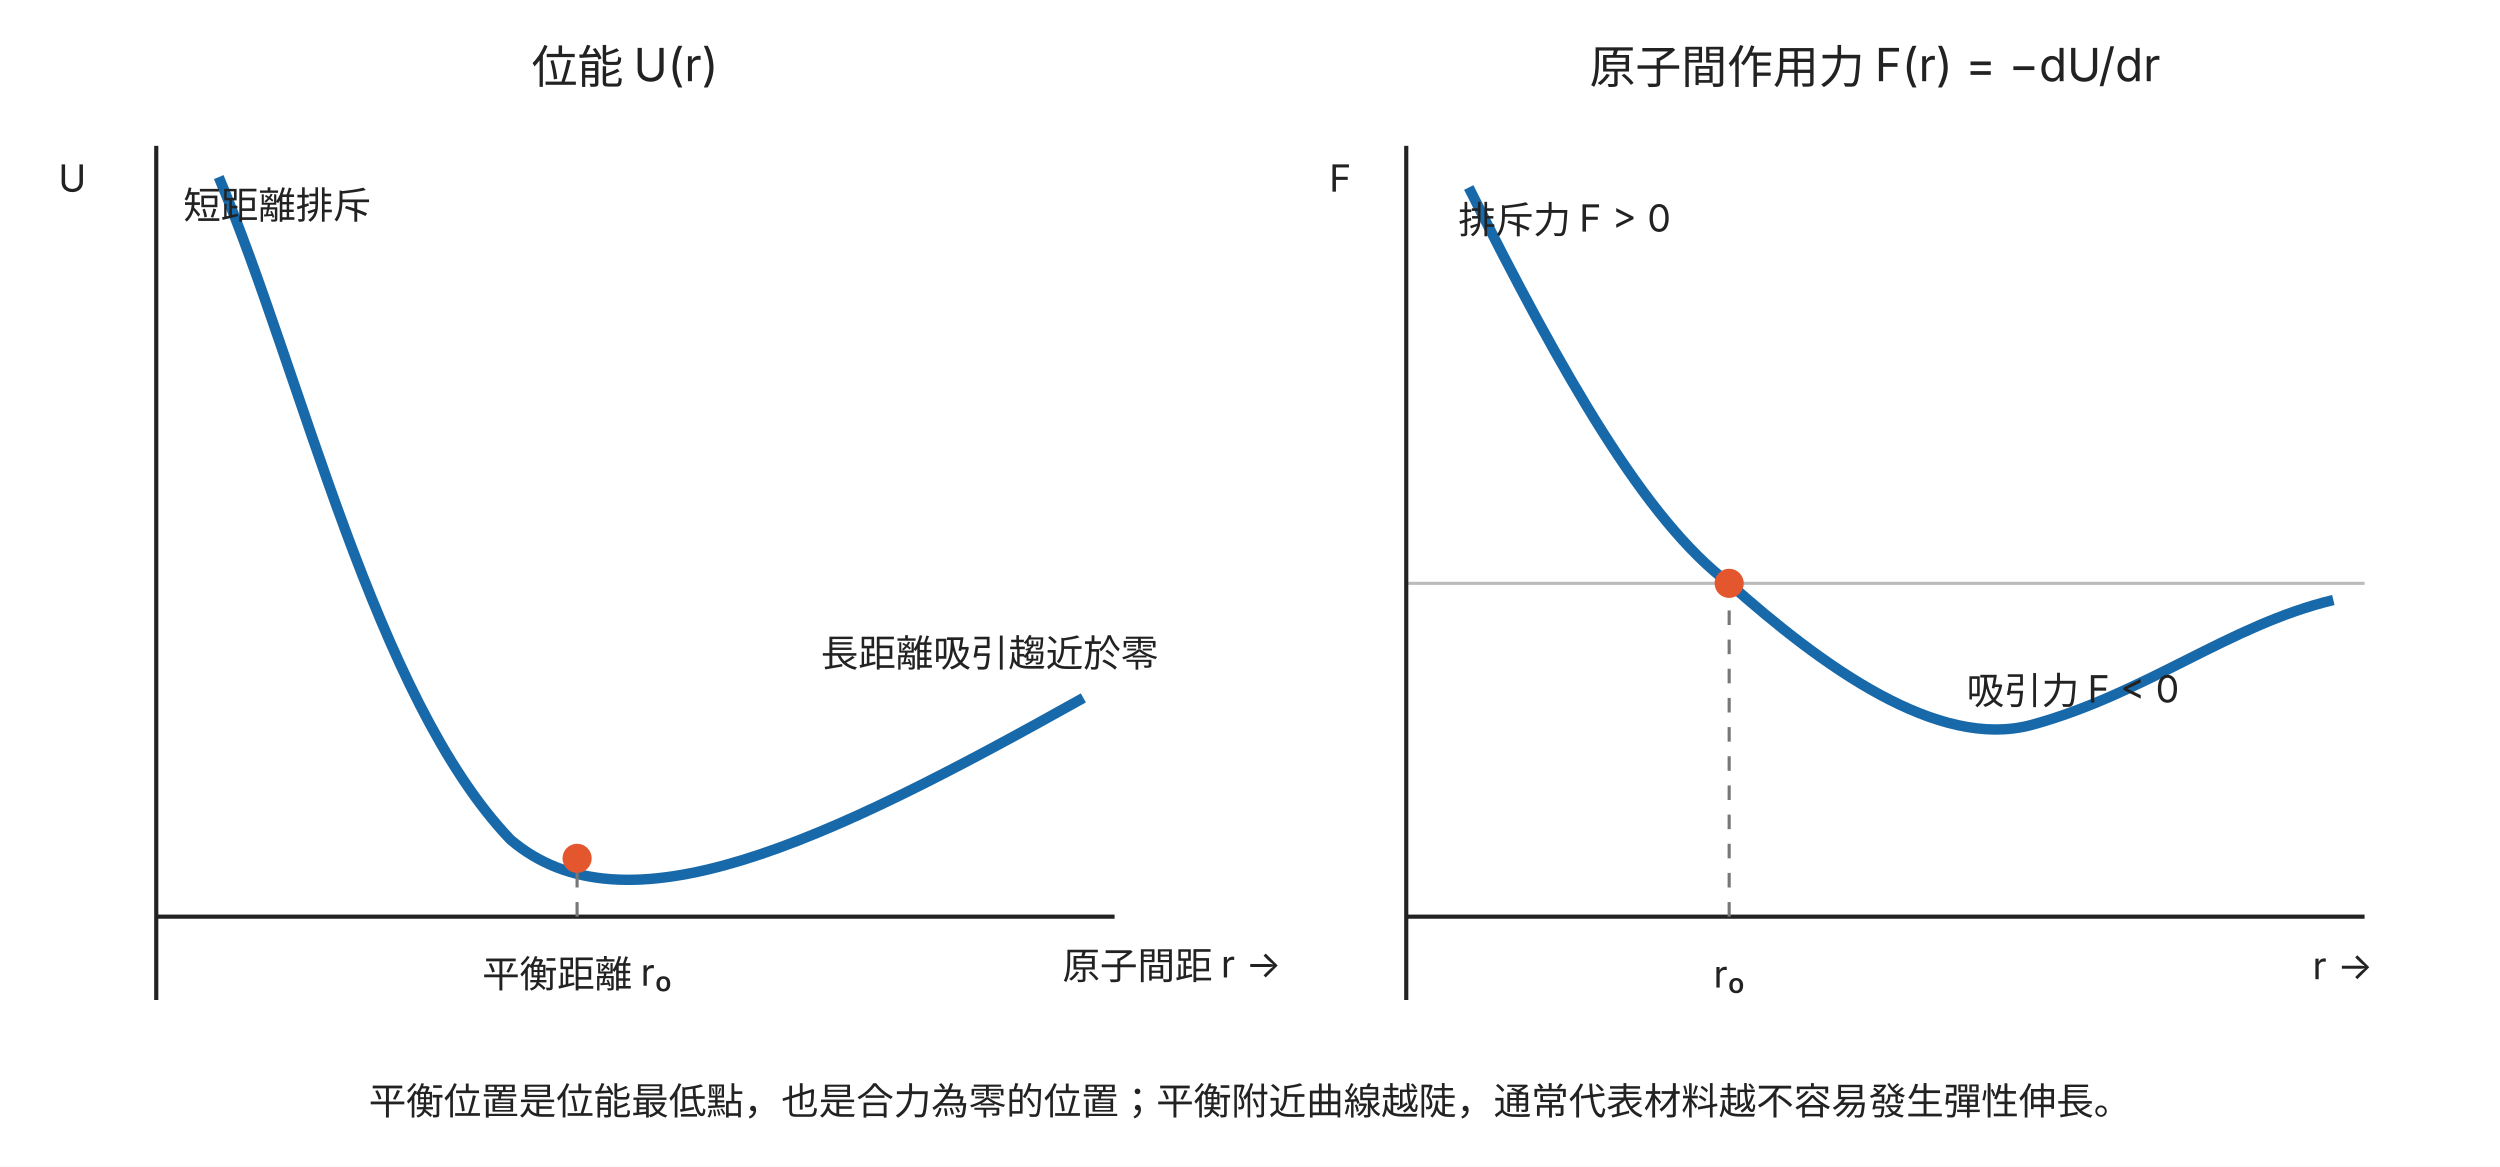
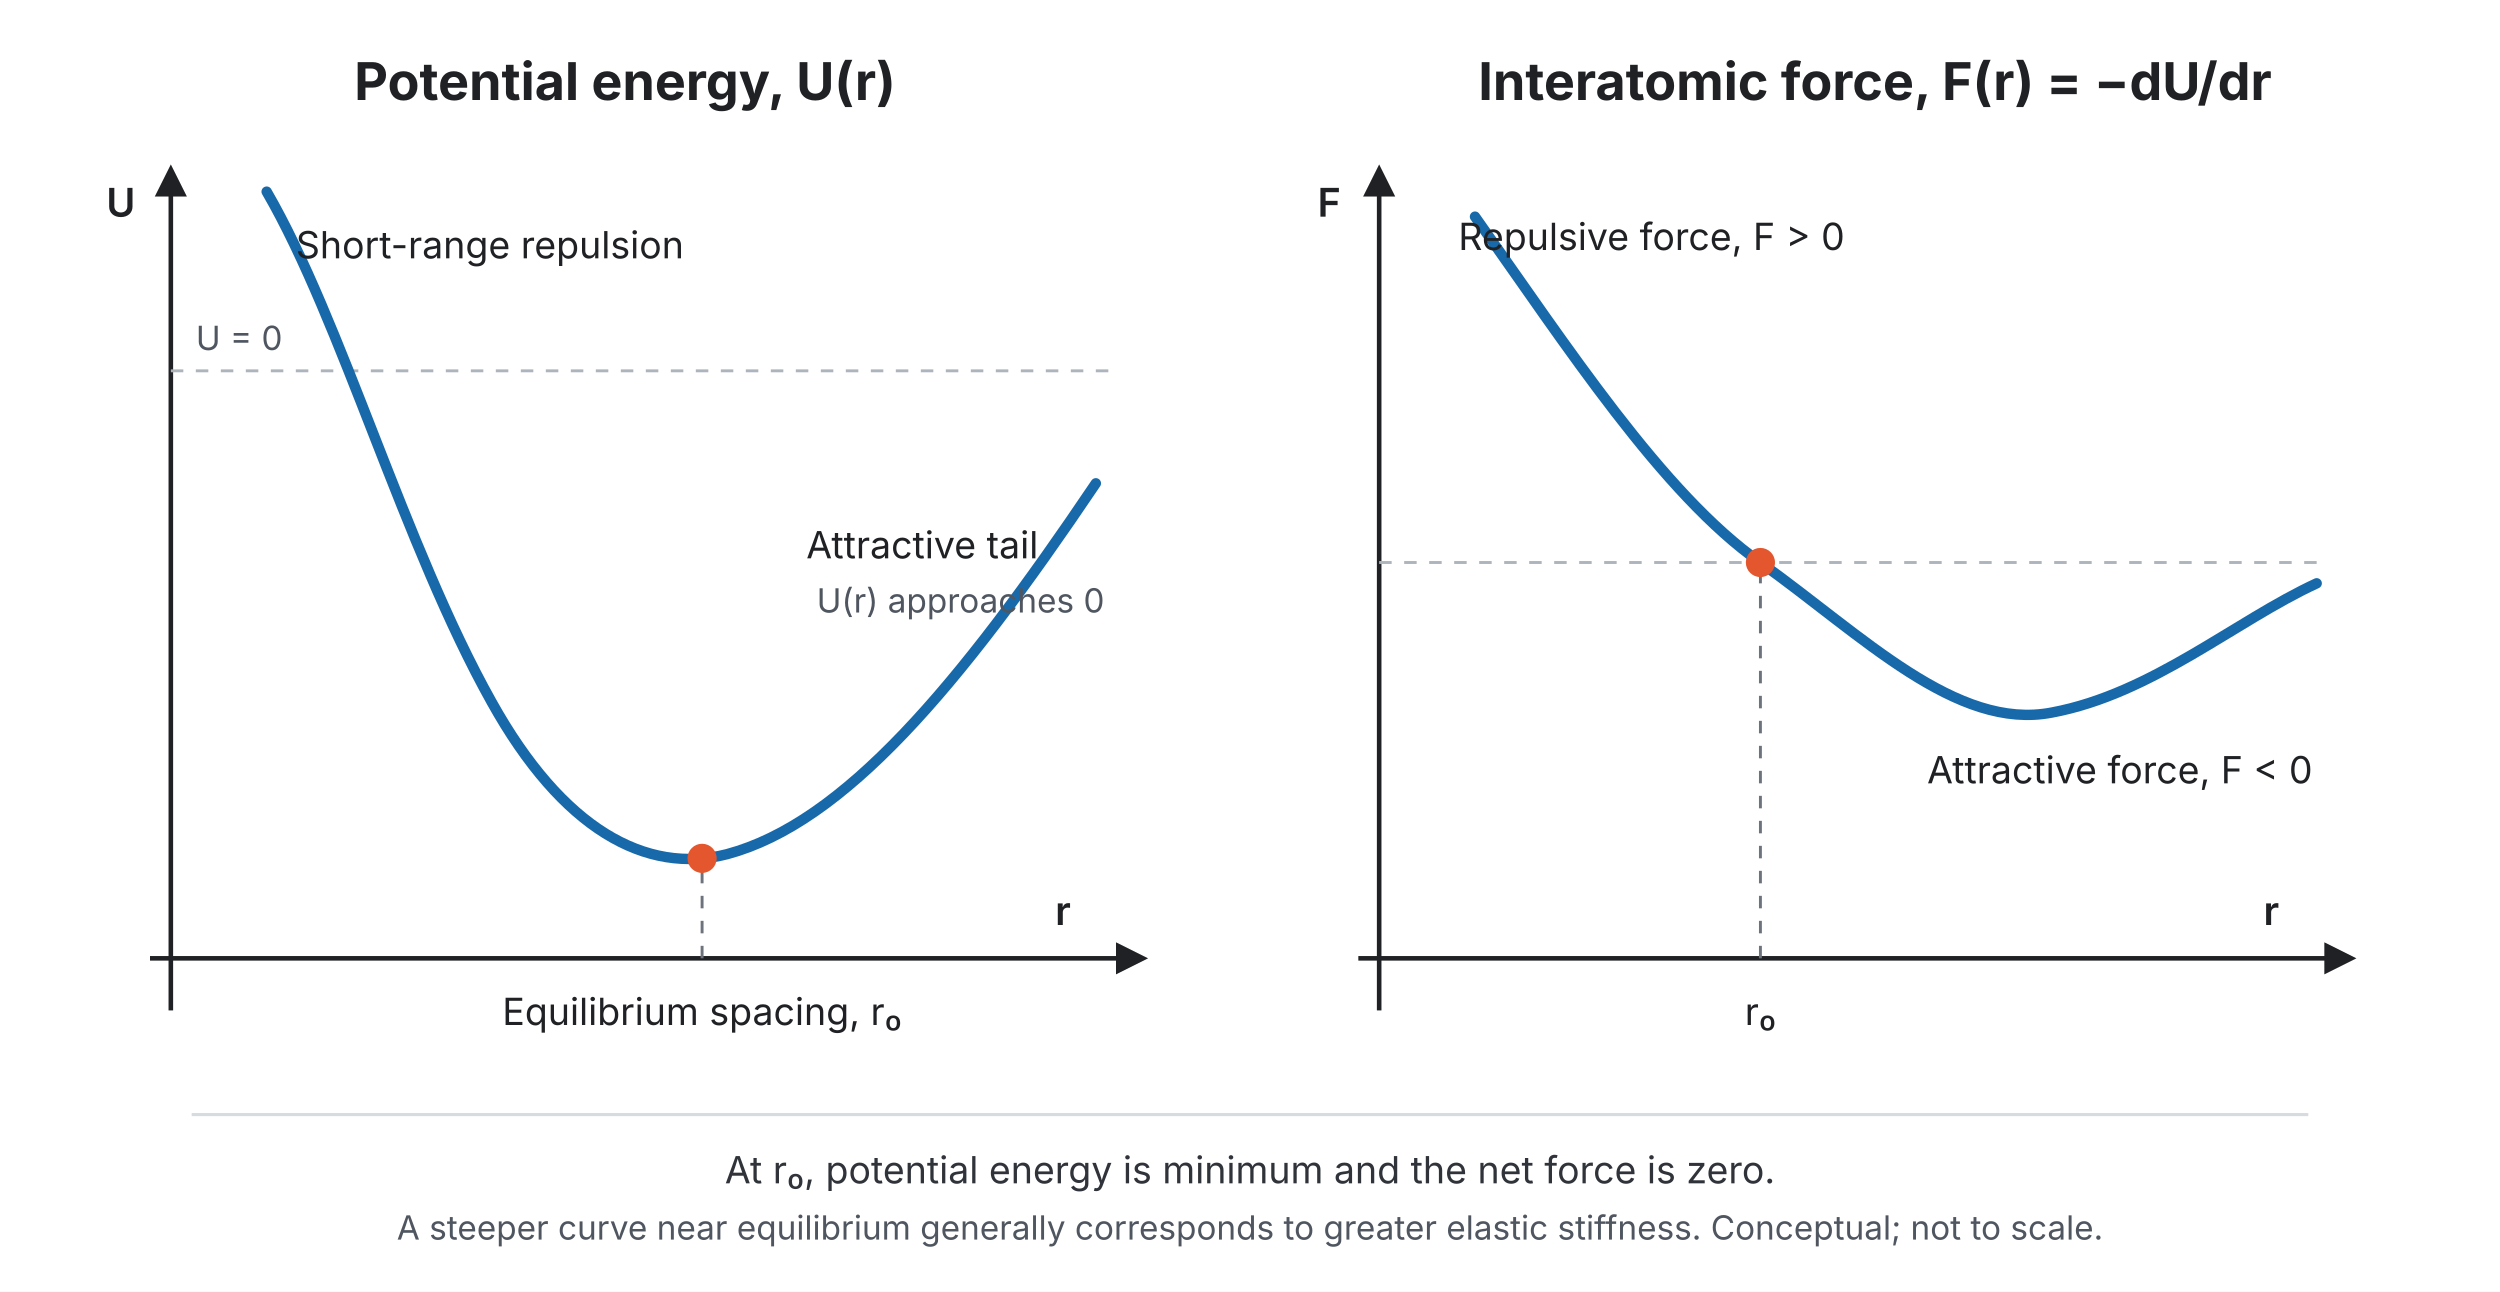
- <svg xmlns="http://www.w3.org/2000/svg" width="1200" height="560" viewBox="0 0 1200 560">
-   <rect width="1200" height="560" fill="#fff" />
+ <svg xmlns="http://www.w3.org/2000/svg" width="1200" height="620" viewBox="0 0 1200 620" role="img" aria-labelledby="title desc">
+   <defs>
+     <marker id="arrow" viewBox="0 0 10 10" refX="8" refY="5" markerWidth="7" markerHeight="7" orient="auto-start-reverse">
+       <path d="M 0 0 L 10 5 L 0 10 z" fill="#202124" />
+     </marker>
+   </defs>
+   <rect width="1200" height="620" fill="#ffffff" />
  <style>
-     text{font-family:-apple-system,BlinkMacSystemFont,"Noto Sans TC",sans-serif;fill:#222} .axis{stroke:#222;stroke-width:2} .guide{stroke:#777;stroke-width:1.5;stroke-dasharray:7 7} .curve{fill:none;stroke:#1769aa;stroke-width:5} .zero{stroke:#bbb;stroke-width:1.5} .label{font-size:22px} .small{font-size:18px}
+     text {
+       font-family: Inter, -apple-system, BlinkMacSystemFont, "Segoe UI", Arial, sans-serif;
+       fill: #202124;
+     }
+     .panel-title { font-size: 25px; font-weight: 650; }
+     .axis-label { font-size: 19px; font-weight: 600; }
+     .label { font-size: 18px; }
+     .small { font-size: 16px; fill: #4f5660; }
+     .note { font-size: 18px; fill: #30343a; }
+     .axis { stroke: #202124; stroke-width: 2.2; marker-end: url(#arrow); }
+     .zero { stroke: #aeb4bc; stroke-width: 1.4; stroke-dasharray: 6 6; }
+     .guide { stroke: #6c737d; stroke-width: 1.4; stroke-dasharray: 6 6; }
+     .curve { fill: none; stroke: #1769aa; stroke-width: 5; stroke-linecap: round; }
+     .point { fill: #e4572e; }
  </style>
-   <text x="300" y="40" text-anchor="middle" class="label">位能 U(r)</text>
-   <line x1="75" y1="440" x2="535" y2="440" class="axis" />
-   <line x1="75" y1="480" x2="75" y2="70" class="axis" />
-   <path d="M105 85 C145 180 180 335 245 403 C300 450 395 405 520 335" class="curve" />
-   <line x1="277" y1="440" x2="277" y2="412" class="guide" />
-   <circle cx="277" cy="412" r="7" fill="#e4572e" />
-   <text x="277" y="474" text-anchor="middle" class="small">平衡距離 r₀</text>
-   <text x="88" y="105" class="small">短距離排斥</text>
-   <text x="394" y="320" class="small">長距離吸引趨近於零</text>
-   <text x="510" y="470" class="small">原子間距 r →</text>
-   <text x="28" y="92" class="small">U</text>
-   <text x="900" y="40" text-anchor="middle" class="label">原子間作用力 F(r) = −dU/dr</text>
-   <line x1="675" y1="280" x2="1135" y2="280" class="zero" />
-   <line x1="675" y1="480" x2="675" y2="70" class="axis" />
-   <line x1="675" y1="440" x2="1135" y2="440" class="axis" />
-   <path d="M705 90 C750 180 790 250 830 280 C875 320 930 360 975 348 C1030 333 1070 300 1120 288" class="curve" />
-   <line x1="830" y1="440" x2="830" y2="280" class="guide" />
-   <circle cx="830" cy="280" r="7" fill="#e4572e" />
-   <text x="830" y="474" text-anchor="middle" class="small">r₀</text>
-   <text x="700" y="112" class="small">排斥力 F &gt; 0</text>
-   <text x="944" y="338" class="small">吸引力 F &lt; 0</text>
-   <text x="1110" y="470" class="small">r →</text>
-   <text x="638" y="92" class="small">F</text>
-   <text x="600" y="535" text-anchor="middle" class="small">平衡位置是位能最低點，也是合力為零的位置；平衡附近曲線越陡，通常代表材料越不容易發生彈性伸長。</text>
+   <text x="300" y="48" text-anchor="middle" class="panel-title">Potential energy, U(r)</text>
+   <line x1="72" y1="460" x2="548" y2="460" class="axis" />
+   <line x1="82" y1="485" x2="82" y2="82" class="axis" />
+   <line x1="82" y1="178" x2="535" y2="178" class="zero" />
+   <text x="94" y="168" class="small">U = 0</text>
+   <path d="M128 92 C164 154 194 262 236 337 C270 398 310 420 349 410 C405 395 460 330 526 232" class="curve" />
+   <line x1="337" y1="460" x2="337" y2="412" class="guide" />
+   <circle cx="337" cy="412" r="7" class="point" />
+   <text x="142" y="124" class="label">Short-range repulsion</text>
+   <text x="387" y="268" class="label">Attractive tail</text>
+   <text x="392" y="294" class="small">U(r) approaches 0</text>
+   <text x="337" y="492" text-anchor="middle" class="label">Equilibrium spacing, r₀</text>
+   <text x="514" y="444" text-anchor="end" class="axis-label">r</text>
+   <text x="58" y="104" text-anchor="middle" class="axis-label">U</text>
+   <text x="900" y="48" text-anchor="middle" class="panel-title">Interatomic force, F(r) = −dU/dr</text>
+   <line x1="652" y1="460" x2="1128" y2="460" class="axis" />
+   <line x1="662" y1="485" x2="662" y2="82" class="axis" />
+   <line x1="662" y1="270" x2="1115" y2="270" class="zero" />
+   <path d="M708 104 C752 166 798 237 845 270 C894 305 939 351 985 342 C1033 333 1073 298 1112 280" class="curve" />
+   <line x1="845" y1="460" x2="845" y2="270" class="guide" />
+   <circle cx="845" cy="270" r="7" class="point" />
+   <text x="700" y="120" class="label">Repulsive force, F &gt; 0</text>
+   <text x="925" y="376" class="label">Attractive force, F &lt; 0</text>
+   <text x="845" y="492" text-anchor="middle" class="label">r₀</text>
+   <text x="1094" y="444" text-anchor="end" class="axis-label">r</text>
+   <text x="638" y="104" text-anchor="middle" class="axis-label">F</text>
+   <line x1="92" y1="535" x2="1108" y2="535" stroke="#d7dbe0" stroke-width="1.5" />
+   <text x="600" y="568" text-anchor="middle" class="note">At r₀, potential energy is minimum and the net force is zero.</text>
+   <text x="600" y="595" text-anchor="middle" class="small">A steeper curve near equilibrium generally corresponds to greater elastic stiffness. Conceptual; not to scale.</text>
</svg>
